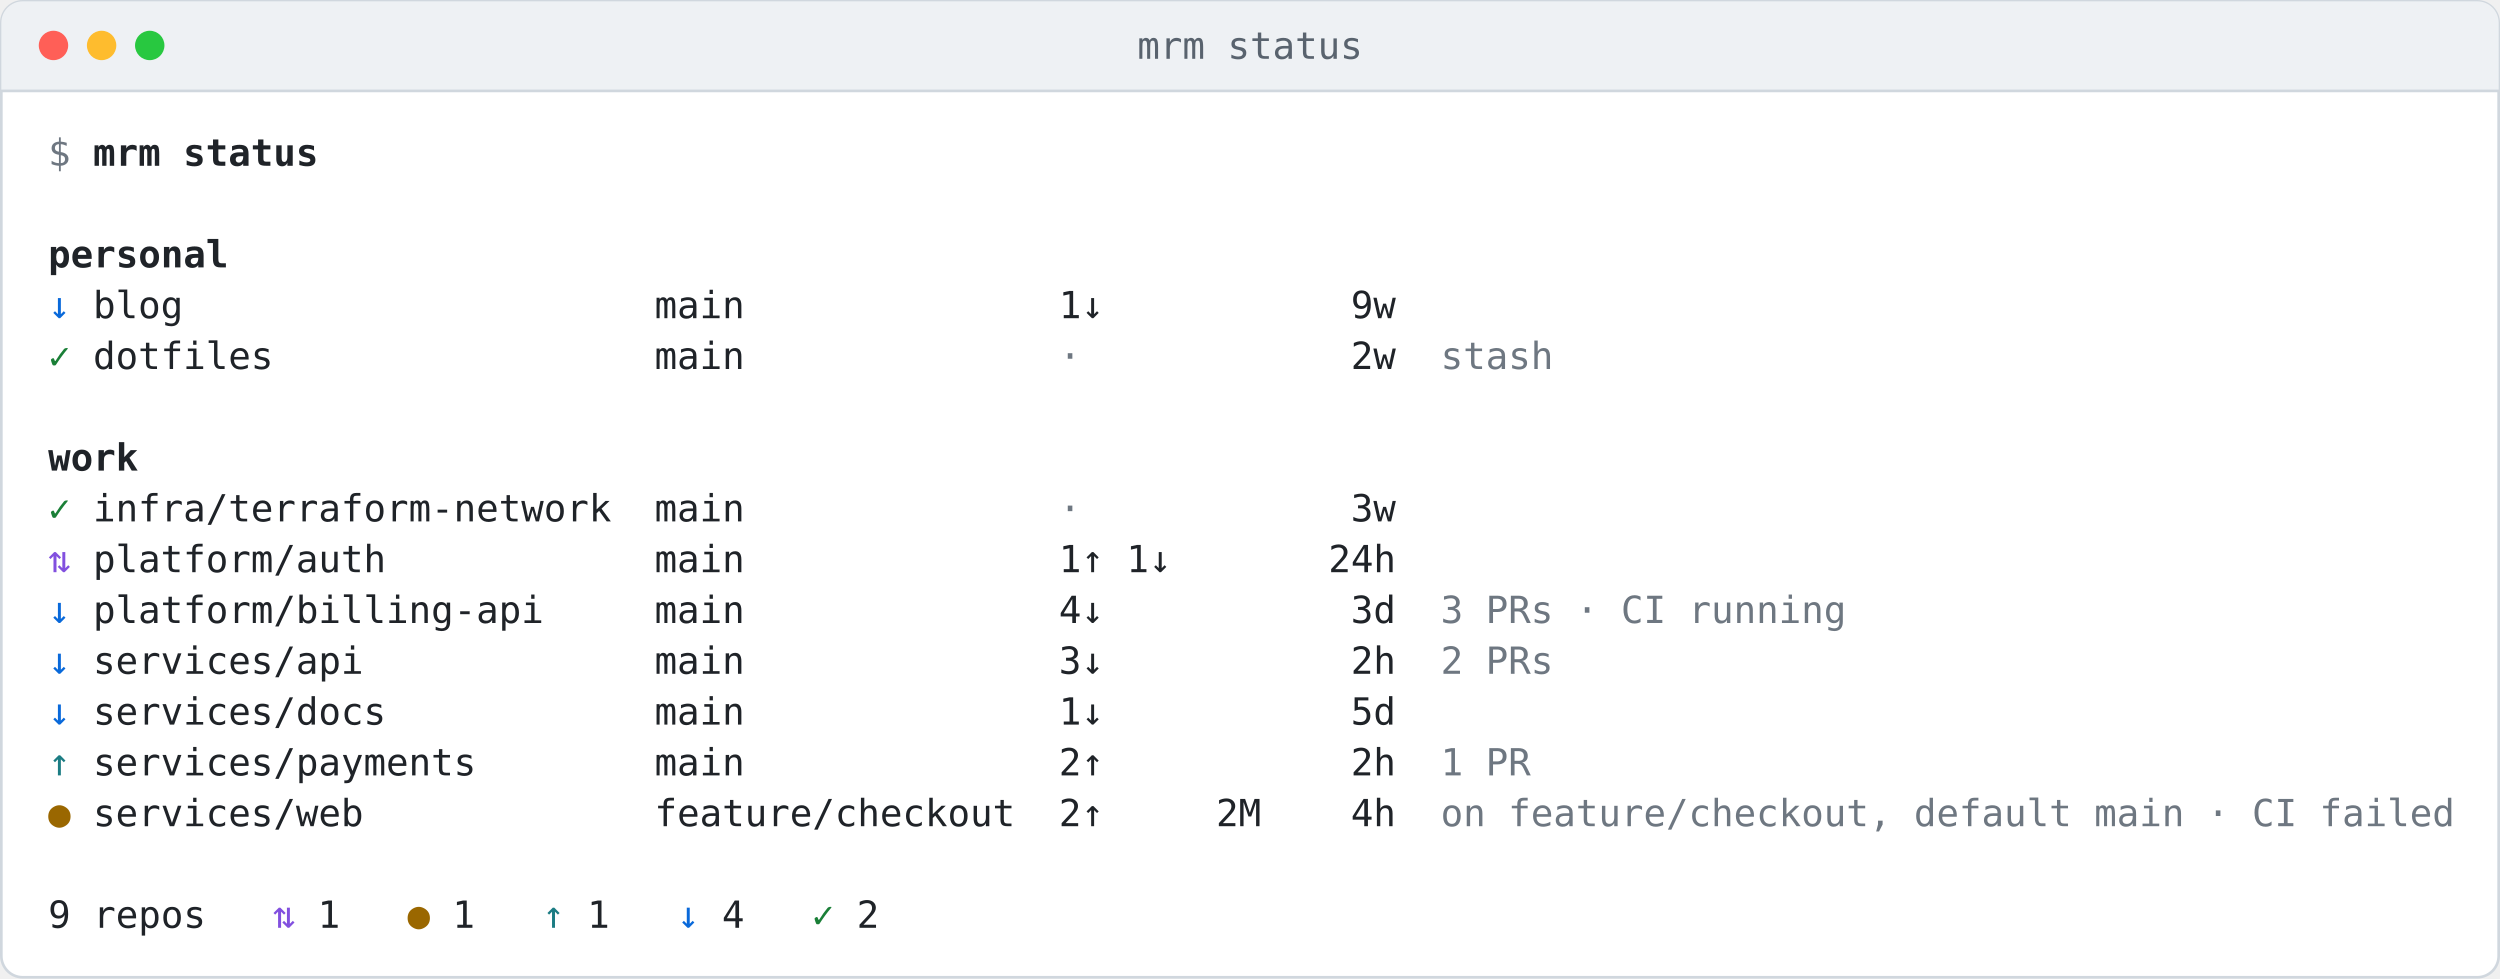
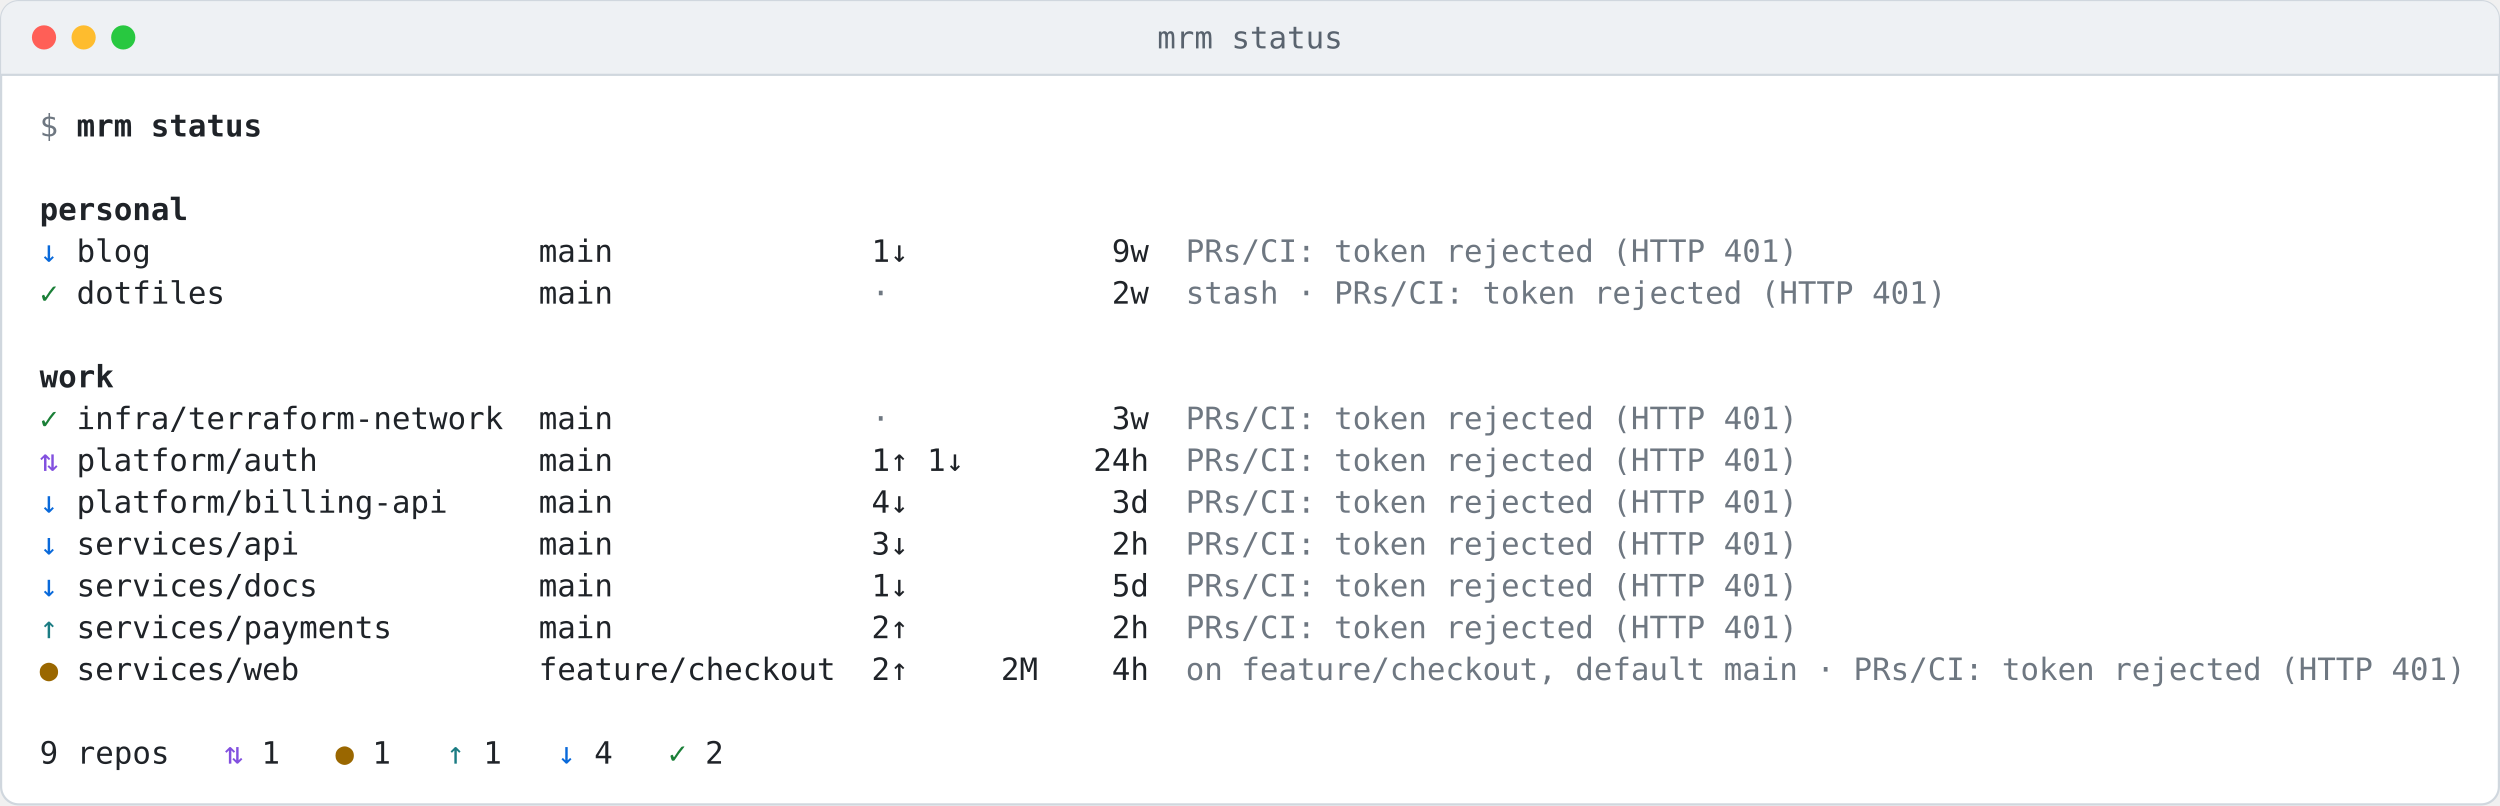
- <svg xmlns="http://www.w3.org/2000/svg" width="935" height="366" viewBox="0 0 935 366" role="img" aria-label="mrm status">
+ <svg xmlns="http://www.w3.org/2000/svg" width="1136" height="366" viewBox="0 0 1136 366" role="img" aria-label="mrm status">
  <style>
  .bg{fill:#ffffff} .bar{fill:#eef1f4} .edge{stroke:#d0d7de} .t{fill:#1f2328}
  .title{fill:#59636e} .dim{fill:#6e7781} .c1{fill:#cf222e} .c2{fill:#1a7f37}
  .c3{fill:#9a6700} .c4{fill:#0969da} .c5{fill:#8250df} .c6{fill:#1b7c83} .c7{fill:#6e7781}
  .rev{fill:#1f2328} .revt{fill:#ffffff} .hdr{fill:#0969da}
  @media (prefers-color-scheme: dark){
    .bg{fill:#0d1117} .bar{fill:#161b22} .edge{stroke:#30363d} .t{fill:#e6edf3}
    .title{fill:#9198a1} .dim{fill:#8b949e} .c1{fill:#ff7b72} .c2{fill:#3fb950}
    .c3{fill:#d29922} .c4{fill:#58a6ff} .c5{fill:#bc8cff} .c6{fill:#39c5cf} .c7{fill:#8b949e}
    .rev{fill:#e6edf3} .revt{fill:#0d1117} .hdr{fill:#58a6ff}
  }
  text{font-family:ui-monospace,"SF Mono","Cascadia Mono","JetBrains Mono",Menlo,Consolas,"DejaVu Sans Mono",monospace;font-size:14px;white-space:pre}
  .b{font-weight:700}
</style>
-   <rect class="bg edge" x="0.5" y="0.5" width="934" height="365" rx="8" />
-   <path class="bar" d="M8.5 .5h918a8 8 0 0 1 8 8V34H.5V8.5a8 8 0 0 1 8-8z" />
-   <line class="edge" x1="0" y1="34" x2="935" y2="34" />
+   <rect class="bg edge" x="0.5" y="0.5" width="1135" height="365" rx="8" />
+   <path class="bar" d="M8.5 .5h1119a8 8 0 0 1 8 8V34H.5V8.5a8 8 0 0 1 8-8z" />
+   <line class="edge" x1="0" y1="34" x2="1136" y2="34" />
  <circle cx="20" cy="17.0" r="5.5" fill="#ff5f57" />
  <circle cx="38" cy="17.0" r="5.5" fill="#febc2e" />
  <circle cx="56" cy="17.0" r="5.5" fill="#28c840" />
-   <text class="title" x="467.5" y="22.0" text-anchor="middle">mrm status</text>
+   <text class="title" x="568.0" y="22.0" text-anchor="middle">mrm status</text>
  <text class="dim" x="18.0" y="62" xml:space="preserve">$</text>
  <text class="t b" x="34.8 43.2 51.6 60.0 68.4 76.8 85.2 93.6 102.0 110.4" y="62" xml:space="preserve">mrm status</text>
  <text class="t b" x="18.0 26.4 34.8 43.2 51.6 60.0 68.4 76.8" y="100" xml:space="preserve">personal</text>
  <text class="c4" x="18.0" y="119" xml:space="preserve">↓</text>
  <text class="t" x="34.8 43.2 51.6 60.0" y="119" xml:space="preserve">blog</text>
  <text class="t" x="244.8 253.2 261.6 270.0" y="119" xml:space="preserve">main</text>
  <text class="t" x="396.0 404.4" y="119" xml:space="preserve">1↓</text>
  <text class="t" x="505.2 513.6" y="119" xml:space="preserve">9w</text>
+   <text class="dim" x="538.8 547.2 555.6 564.0 572.4 580.8 589.2 597.6 606.0 614.4 622.8 631.2 639.6 648.0 656.4 664.8 673.2 681.6 690.0 698.4 706.8 715.2 723.6 732.0 740.4 748.8 757.2 765.6 774.0 782.4 790.8 799.2 807.6" y="119" xml:space="preserve">PRs/CI: token rejected (HTTP 401)</text>
  <text class="c2" x="18.0" y="138" xml:space="preserve">✓</text>
  <text class="t" x="34.8 43.2 51.6 60.0 68.4 76.8 85.2 93.6" y="138" xml:space="preserve">dotfiles</text>
  <text class="t" x="244.8 253.2 261.6 270.0" y="138" xml:space="preserve">main</text>
  <text class="dim" x="396.0" y="138" xml:space="preserve">·</text>
  <text class="t" x="505.2 513.6" y="138" xml:space="preserve">2w</text>
-   <text class="dim" x="538.8 547.2 555.6 564.0 572.4" y="138" xml:space="preserve">stash</text>
+   <text class="dim" x="538.8 547.2 555.6 564.0 572.4 580.8 589.2 597.6 606.0 614.4 622.8 631.2 639.6 648.0 656.4 664.8 673.2 681.6 690.0 698.4 706.8 715.2 723.6 732.0 740.4 748.8 757.2 765.6 774.0 782.4 790.8 799.2 807.6 816.0 824.4 832.8 841.2 849.6 858.0 866.4 874.8" y="138" xml:space="preserve">stash · PRs/CI: token rejected (HTTP 401)</text>
  <text class="t b" x="18.0 26.4 34.8 43.2" y="176" xml:space="preserve">work</text>
  <text class="c2" x="18.0" y="195" xml:space="preserve">✓</text>
  <text class="t" x="34.8 43.2 51.6 60.0 68.4 76.8 85.2 93.6 102.0 110.4 118.8 127.2 135.6 144.0 152.4 160.8 169.2 177.6 186.0 194.4 202.8 211.2 219.6" y="195" xml:space="preserve">infra/terraform-network</text>
  <text class="t" x="244.8 253.2 261.6 270.0" y="195" xml:space="preserve">main</text>
  <text class="dim" x="396.0" y="195" xml:space="preserve">·</text>
  <text class="t" x="505.2 513.6" y="195" xml:space="preserve">3w</text>
+   <text class="dim" x="538.8 547.2 555.6 564.0 572.4 580.8 589.2 597.6 606.0 614.4 622.8 631.2 639.6 648.0 656.4 664.8 673.2 681.6 690.0 698.4 706.8 715.2 723.6 732.0 740.4 748.8 757.2 765.6 774.0 782.4 790.8 799.2 807.6" y="195" xml:space="preserve">PRs/CI: token rejected (HTTP 401)</text>
  <text class="c5" x="18.0" y="214" xml:space="preserve">⇅</text>
  <text class="t" x="34.8 43.2 51.6 60.0 68.4 76.8 85.2 93.6 102.0 110.4 118.8 127.2 135.6" y="214" xml:space="preserve">platform/auth</text>
  <text class="t" x="244.8 253.2 261.6 270.0" y="214" xml:space="preserve">main</text>
  <text class="t" x="396.0 404.4 412.8 421.2 429.6" y="214" xml:space="preserve">1↑ 1↓</text>
  <text class="t" x="496.8 505.2 513.6" y="214" xml:space="preserve">24h</text>
+   <text class="dim" x="538.8 547.2 555.6 564.0 572.4 580.8 589.2 597.6 606.0 614.4 622.8 631.2 639.6 648.0 656.4 664.8 673.2 681.6 690.0 698.4 706.8 715.2 723.6 732.0 740.4 748.8 757.2 765.6 774.0 782.4 790.8 799.2 807.6" y="214" xml:space="preserve">PRs/CI: token rejected (HTTP 401)</text>
  <text class="c4" x="18.0" y="233" xml:space="preserve">↓</text>
  <text class="t" x="34.8 43.2 51.6 60.0 68.4 76.8 85.2 93.6 102.0 110.4 118.8 127.2 135.6 144.0 152.4 160.8 169.2 177.6 186.0 194.4" y="233" xml:space="preserve">platform/billing-api</text>
  <text class="t" x="244.8 253.2 261.6 270.0" y="233" xml:space="preserve">main</text>
  <text class="t" x="396.0 404.4" y="233" xml:space="preserve">4↓</text>
  <text class="t" x="505.2 513.6" y="233" xml:space="preserve">3d</text>
-   <text class="dim" x="538.8 547.2 555.6 564.0 572.4 580.8 589.2 597.6 606.0 614.4 622.8 631.2 639.6 648.0 656.4 664.8 673.2 681.6" y="233" xml:space="preserve">3 PRs · CI running</text>
+   <text class="dim" x="538.8 547.2 555.6 564.0 572.4 580.8 589.2 597.6 606.0 614.4 622.8 631.2 639.6 648.0 656.4 664.8 673.2 681.6 690.0 698.4 706.8 715.2 723.6 732.0 740.4 748.8 757.2 765.6 774.0 782.4 790.8 799.2 807.6" y="233" xml:space="preserve">PRs/CI: token rejected (HTTP 401)</text>
  <text class="c4" x="18.0" y="252" xml:space="preserve">↓</text>
  <text class="t" x="34.8 43.2 51.6 60.0 68.4 76.8 85.2 93.6 102.0 110.4 118.8 127.2" y="252" xml:space="preserve">services/api</text>
  <text class="t" x="244.8 253.2 261.6 270.0" y="252" xml:space="preserve">main</text>
  <text class="t" x="396.0 404.4" y="252" xml:space="preserve">3↓</text>
  <text class="t" x="505.2 513.6" y="252" xml:space="preserve">2h</text>
-   <text class="dim" x="538.8 547.2 555.6 564.0 572.4" y="252" xml:space="preserve">2 PRs</text>
+   <text class="dim" x="538.8 547.2 555.6 564.0 572.4 580.8 589.2 597.6 606.0 614.4 622.8 631.2 639.6 648.0 656.4 664.8 673.2 681.6 690.0 698.4 706.8 715.2 723.6 732.0 740.4 748.8 757.2 765.6 774.0 782.4 790.8 799.2 807.6" y="252" xml:space="preserve">PRs/CI: token rejected (HTTP 401)</text>
  <text class="c4" x="18.0" y="271" xml:space="preserve">↓</text>
  <text class="t" x="34.8 43.2 51.6 60.0 68.4 76.8 85.2 93.6 102.0 110.4 118.8 127.2 135.6" y="271" xml:space="preserve">services/docs</text>
  <text class="t" x="244.8 253.2 261.6 270.0" y="271" xml:space="preserve">main</text>
  <text class="t" x="396.0 404.4" y="271" xml:space="preserve">1↓</text>
  <text class="t" x="505.2 513.6" y="271" xml:space="preserve">5d</text>
+   <text class="dim" x="538.8 547.2 555.6 564.0 572.4 580.8 589.2 597.6 606.0 614.4 622.8 631.2 639.6 648.0 656.4 664.8 673.2 681.6 690.0 698.4 706.8 715.2 723.6 732.0 740.4 748.8 757.2 765.6 774.0 782.4 790.8 799.2 807.6" y="271" xml:space="preserve">PRs/CI: token rejected (HTTP 401)</text>
  <text class="c6" x="18.0" y="290" xml:space="preserve">↑</text>
  <text class="t" x="34.8 43.2 51.6 60.0 68.4 76.8 85.2 93.6 102.0 110.4 118.8 127.2 135.6 144.0 152.4 160.8 169.2" y="290" xml:space="preserve">services/payments</text>
  <text class="t" x="244.8 253.2 261.6 270.0" y="290" xml:space="preserve">main</text>
  <text class="t" x="396.0 404.4" y="290" xml:space="preserve">2↑</text>
  <text class="t" x="505.2 513.6" y="290" xml:space="preserve">2h</text>
-   <text class="dim" x="538.8 547.2 555.6 564.0" y="290" xml:space="preserve">1 PR</text>
+   <text class="dim" x="538.8 547.2 555.6 564.0 572.4 580.8 589.2 597.6 606.0 614.4 622.8 631.2 639.6 648.0 656.4 664.8 673.2 681.6 690.0 698.4 706.8 715.2 723.6 732.0 740.4 748.8 757.2 765.6 774.0 782.4 790.8 799.2 807.6" y="290" xml:space="preserve">PRs/CI: token rejected (HTTP 401)</text>
  <text class="c3" x="18.0" y="309" xml:space="preserve">●</text>
  <text class="t" x="34.8 43.2 51.6 60.0 68.4 76.8 85.2 93.6 102.0 110.4 118.8 127.2" y="309" xml:space="preserve">services/web</text>
  <text class="t" x="244.8 253.2 261.6 270.0 278.4 286.8 295.2 303.6 312.0 320.4 328.8 337.2 345.6 354.0 362.4 370.8" y="309" xml:space="preserve">feature/checkout</text>
  <text class="t" x="396.0 404.4" y="309" xml:space="preserve">2↑</text>
  <text class="t" x="454.8 463.2" y="309" xml:space="preserve">2M</text>
  <text class="t" x="505.2 513.6" y="309" xml:space="preserve">4h</text>
-   <text class="dim" x="538.8 547.2 555.6 564.0 572.4 580.8 589.2 597.6 606.0 614.4 622.8 631.2 639.6 648.0 656.4 664.8 673.2 681.6 690.0 698.4 706.8 715.2 723.6 732.0 740.4 748.8 757.2 765.6 774.0 782.4 790.8 799.2 807.6 816.0 824.4 832.8 841.2 849.6 858.0 866.4 874.8 883.2 891.6 900.0 908.4" y="309" xml:space="preserve">on feature/checkout, default main · CI failed</text>
+   <text class="dim" x="538.8 547.2 555.6 564.0 572.4 580.8 589.2 597.6 606.0 614.4 622.8 631.2 639.6 648.0 656.4 664.8 673.2 681.6 690.0 698.4 706.8 715.2 723.6 732.0 740.4 748.8 757.2 765.6 774.0 782.4 790.8 799.2 807.6 816.0 824.4 832.8 841.2 849.6 858.0 866.4 874.8 883.2 891.6 900.0 908.4 916.8 925.2 933.6 942.0 950.4 958.8 967.2 975.6 984.0 992.4 1000.8 1009.2 1017.6 1026.0 1034.4 1042.8 1051.2 1059.6 1068.0 1076.4 1084.8 1093.2 1101.6 1110.0" y="309" xml:space="preserve">on feature/checkout, default main · PRs/CI: token rejected (HTTP 401)</text>
  <text class="t" x="18.0 26.4 34.8 43.2 51.6 60.0 68.4" y="347" xml:space="preserve">9 repos</text>
  <text class="c5" x="102.0" y="347" xml:space="preserve">⇅</text>
  <text class="t" x="118.8" y="347" xml:space="preserve">1</text>
  <text class="c3" x="152.4" y="347" xml:space="preserve">●</text>
  <text class="t" x="169.2" y="347" xml:space="preserve">1</text>
  <text class="c6" x="202.8" y="347" xml:space="preserve">↑</text>
  <text class="t" x="219.6" y="347" xml:space="preserve">1</text>
  <text class="c4" x="253.2" y="347" xml:space="preserve">↓</text>
  <text class="t" x="270.0" y="347" xml:space="preserve">4</text>
  <text class="c2" x="303.6" y="347" xml:space="preserve">✓</text>
  <text class="t" x="320.4" y="347" xml:space="preserve">2</text>
</svg>
